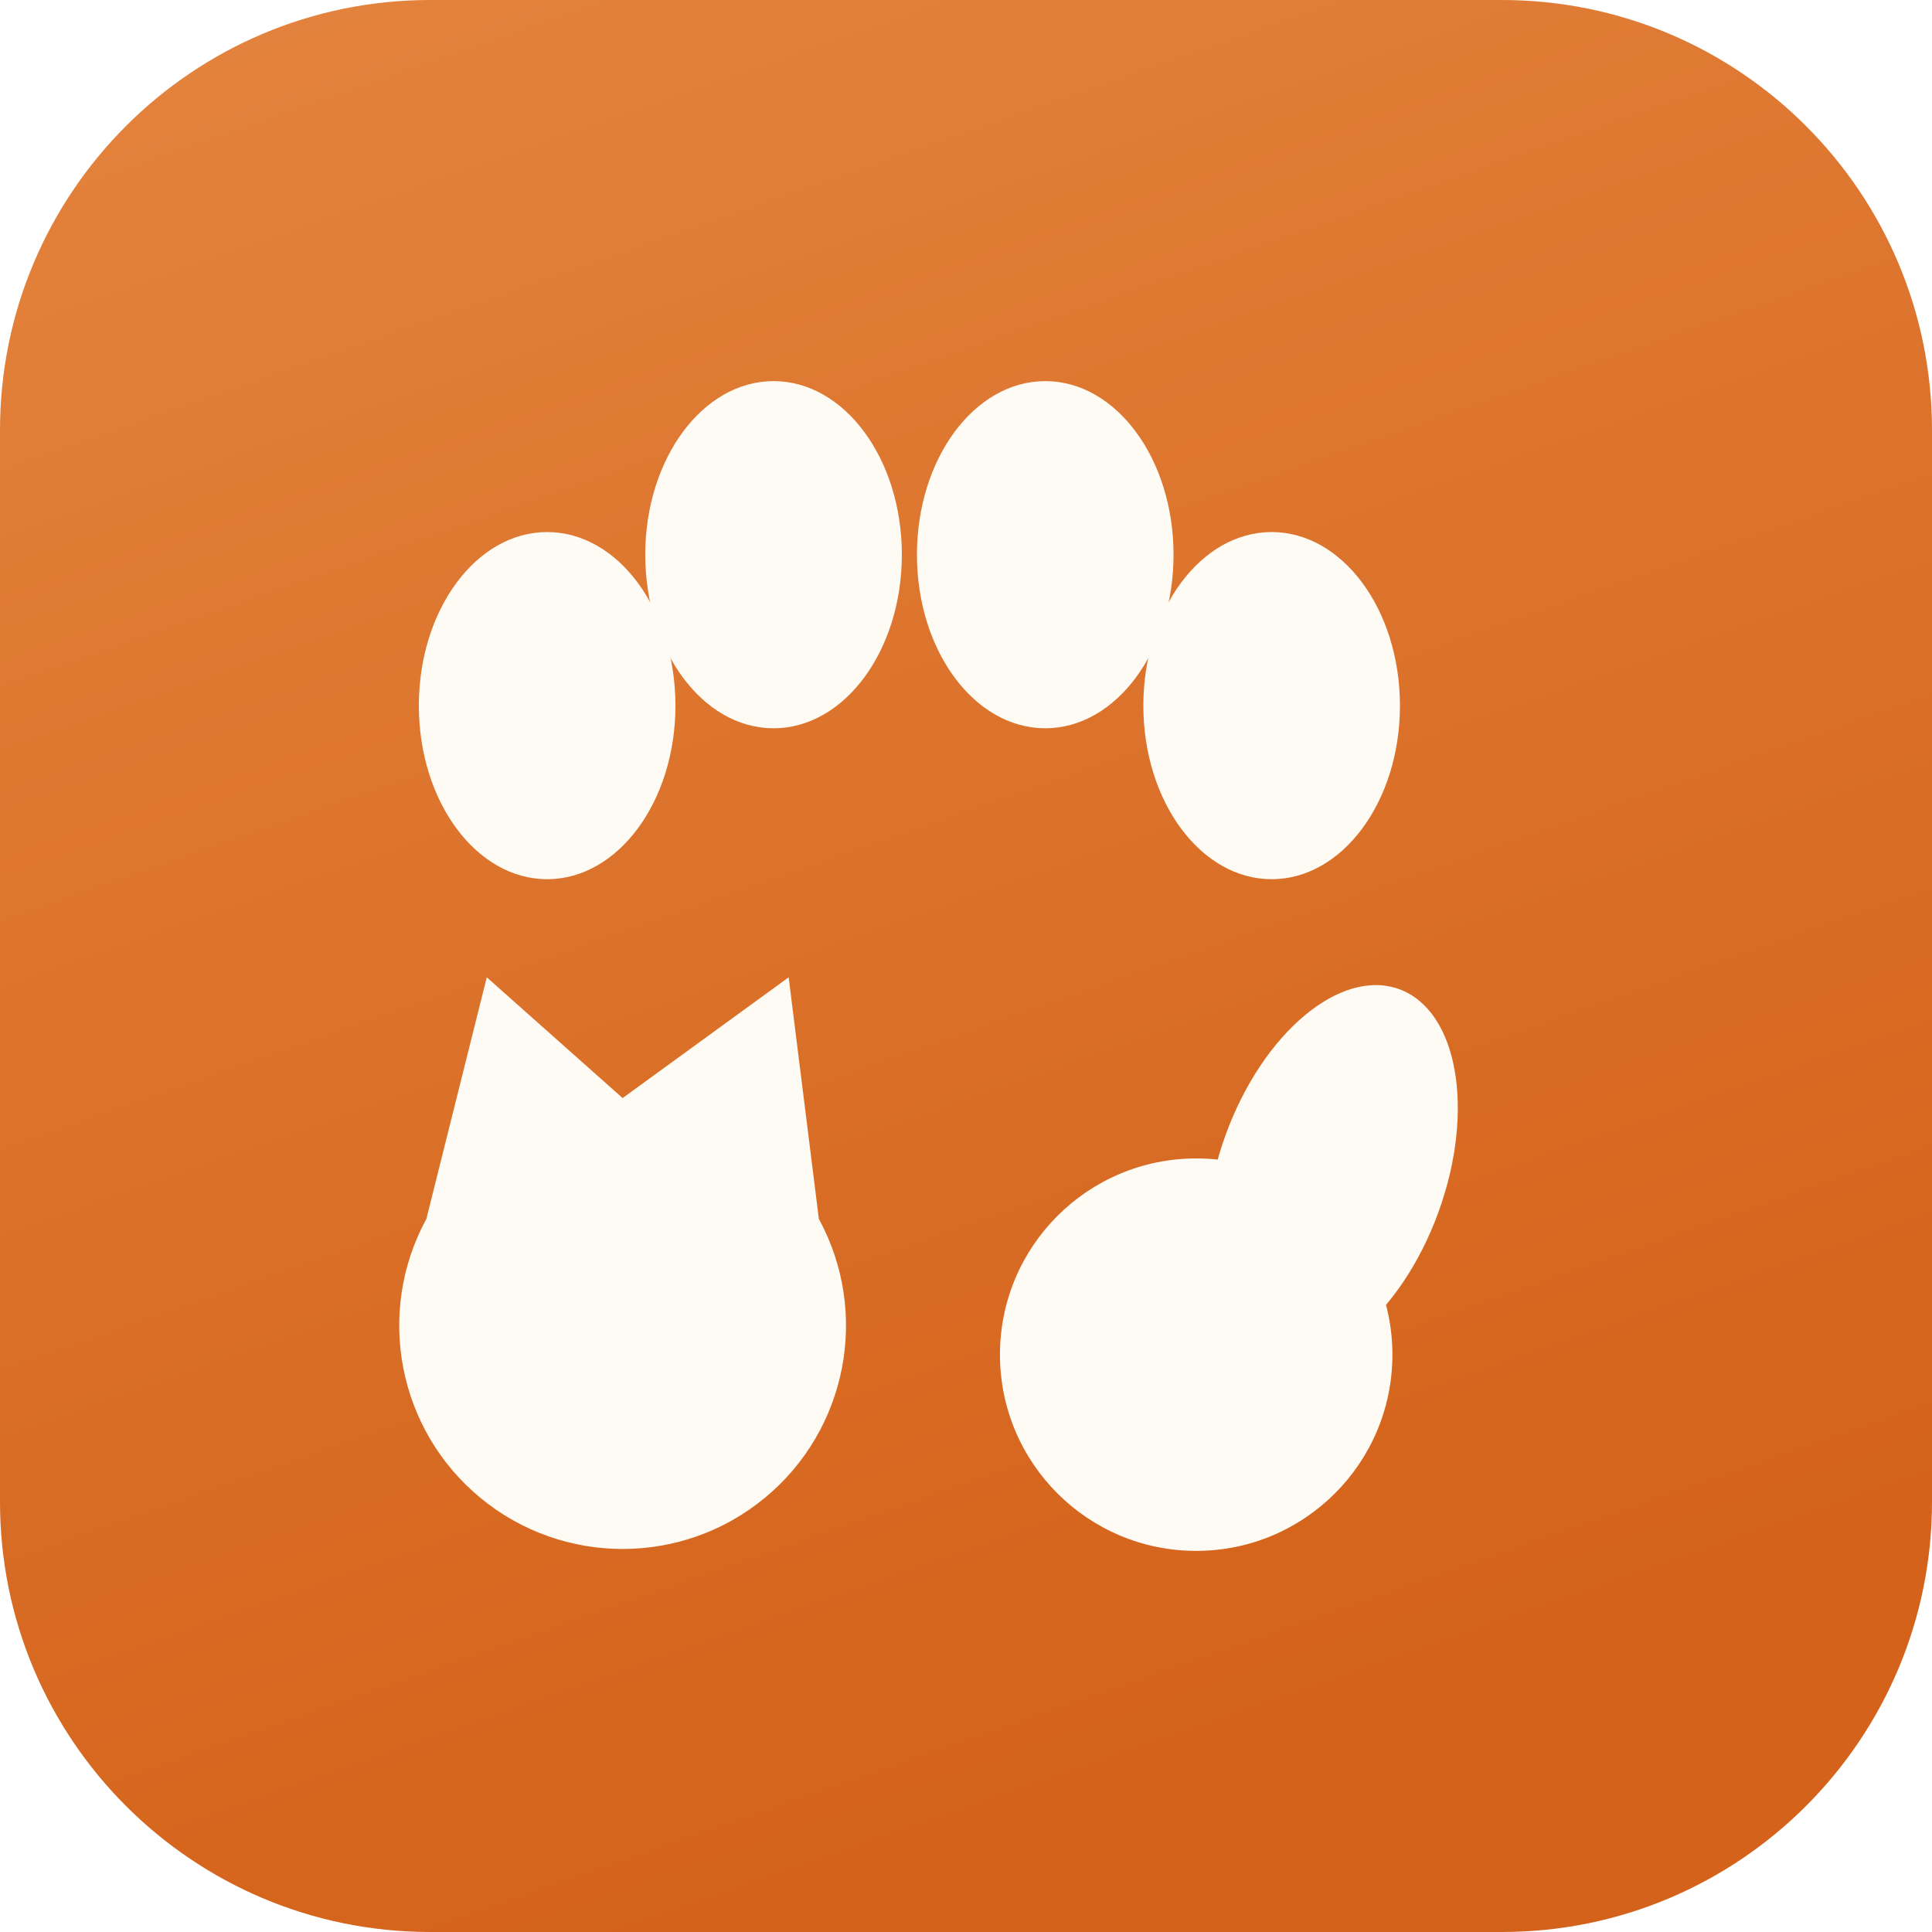
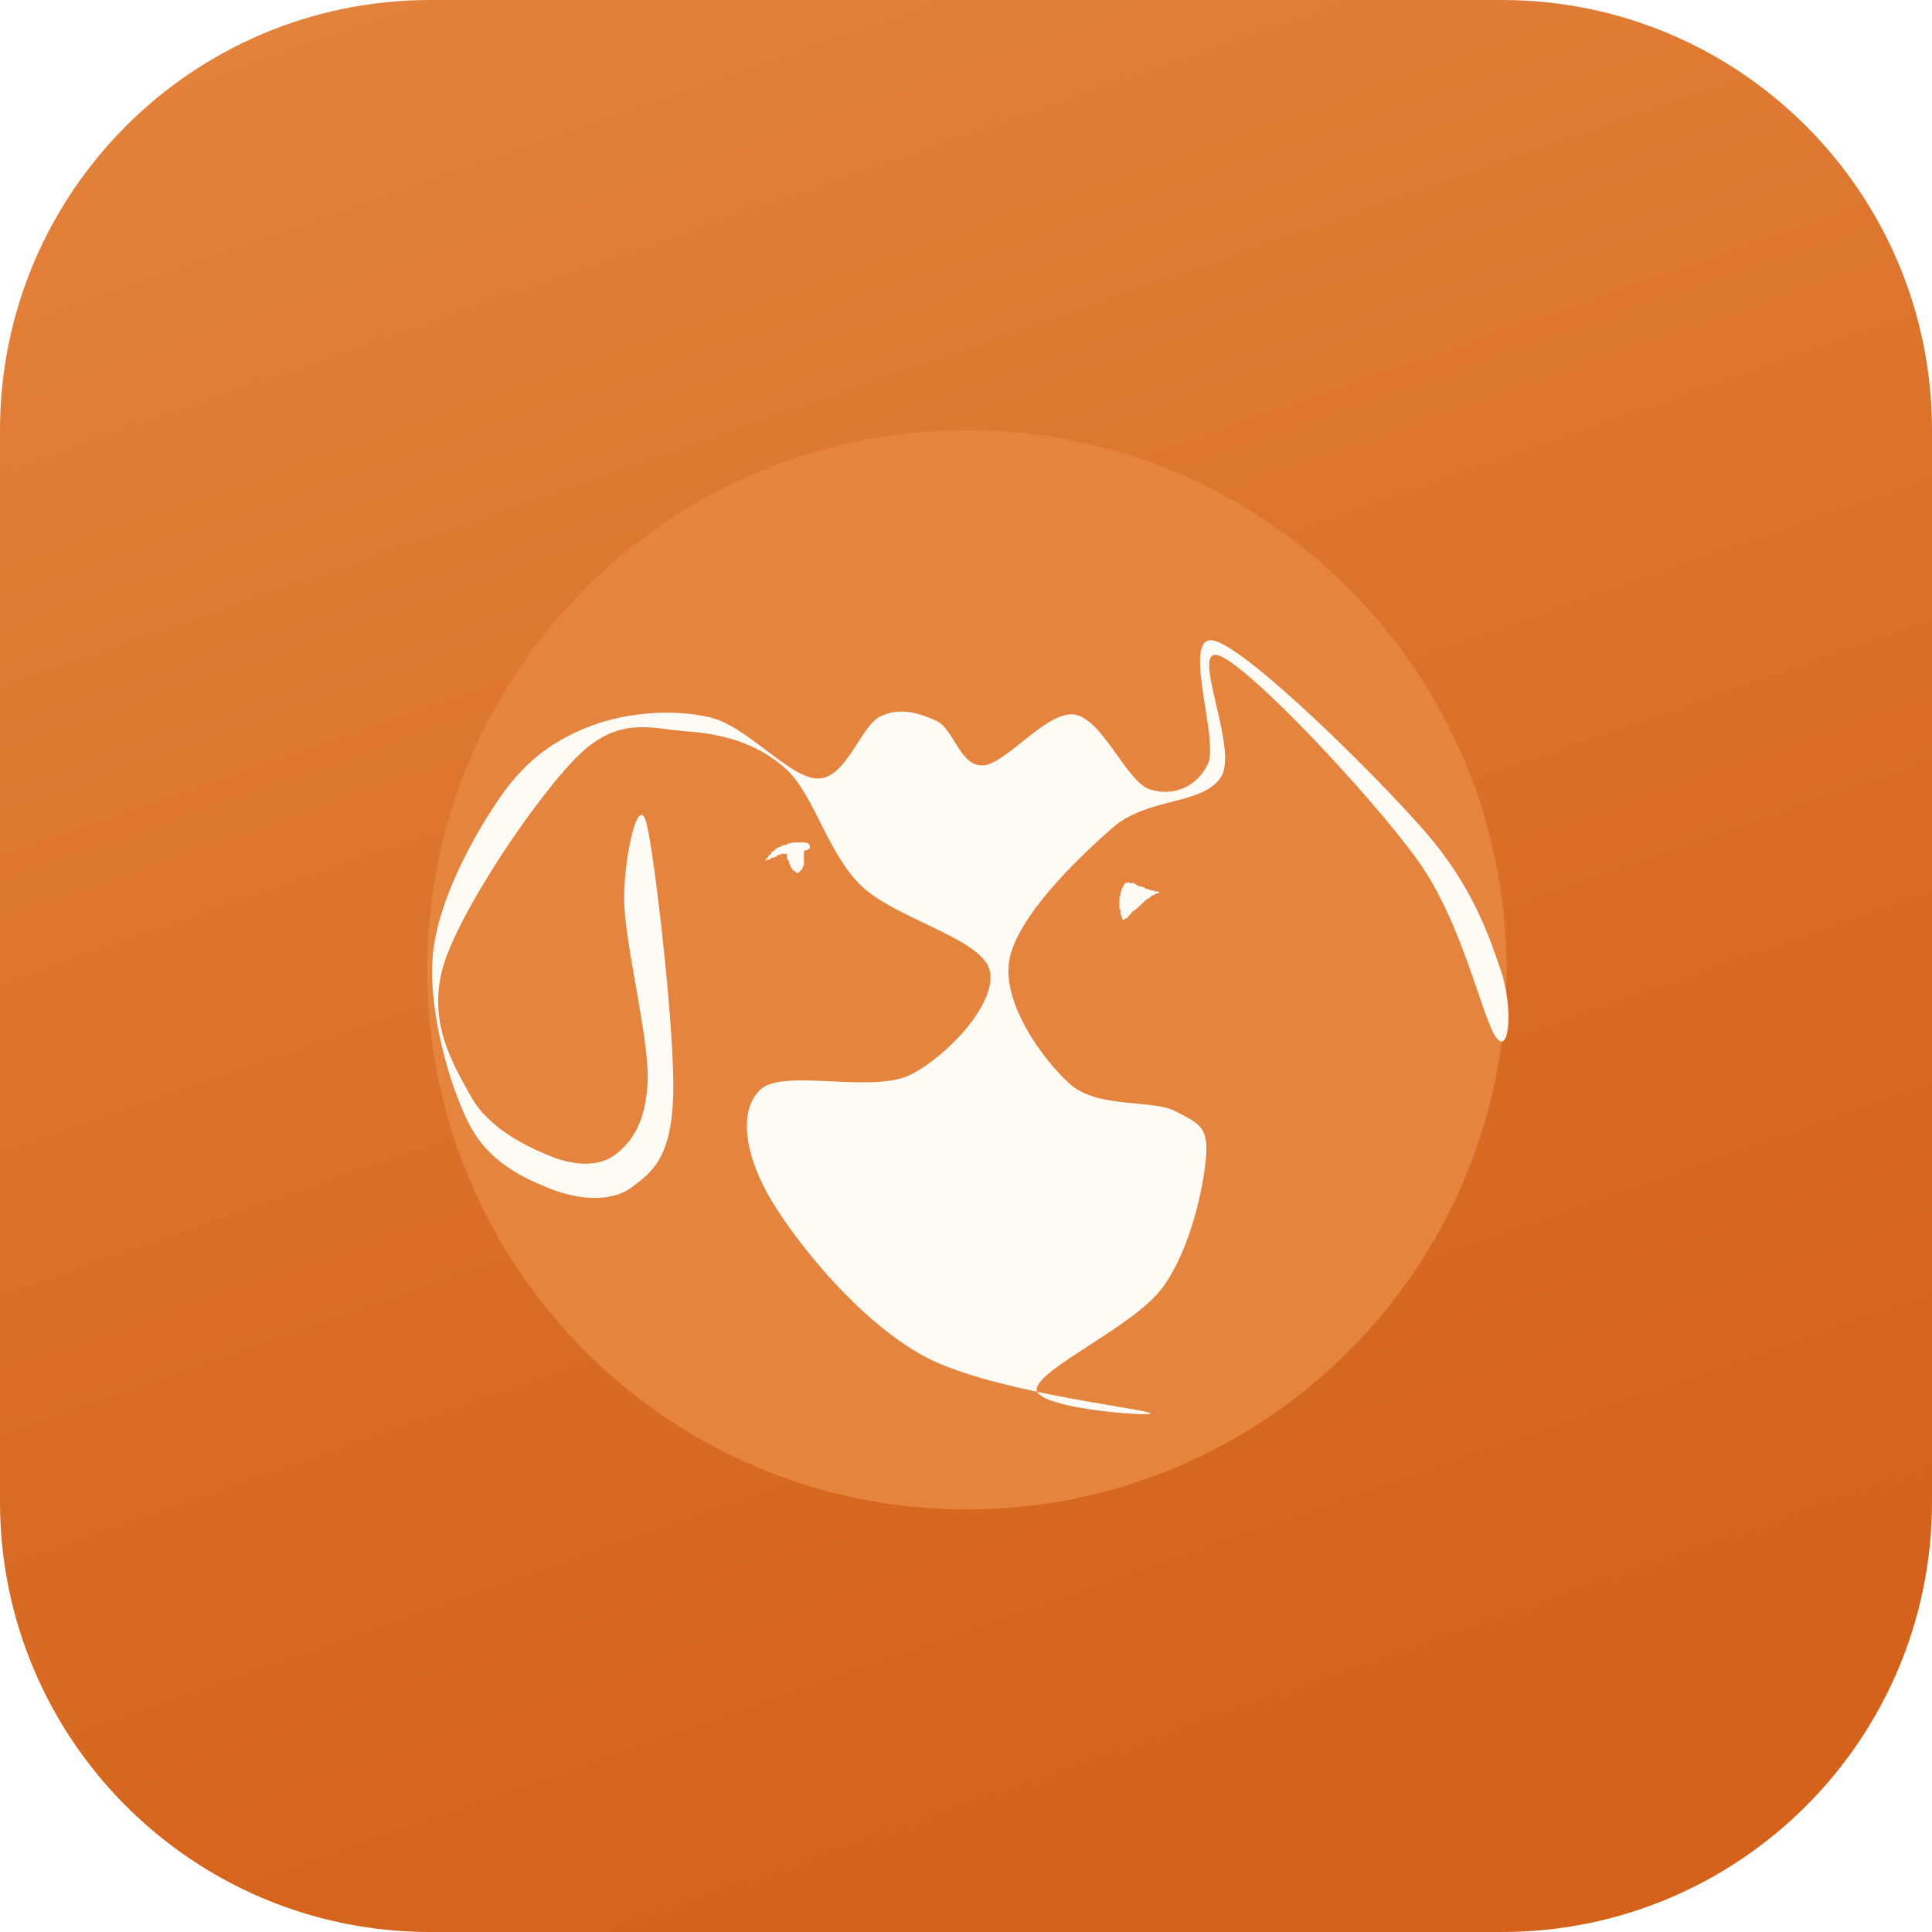
<svg xmlns="http://www.w3.org/2000/svg" width="1024" height="1024" viewBox="0 0 1024 1024">
  <defs>
    <linearGradient id="bg" x1="0" y1="0" x2="0.35" y2="1">
      <stop offset="0" stop-color="#E4843E" />
      <stop offset="1" stop-color="#D4621A" />
    </linearGradient>
  </defs>
  <rect width="1024" height="1024" rx="228" ry="228" fill="url(#bg)" />
-   <g transform="translate(2 22) scale(8)">
-     <g fill="#FEFBF4">
-       <ellipse cx="36" cy="44" rx="8.5" ry="11.5" />
-       <ellipse cx="51" cy="34" rx="8.5" ry="11.5" />
-       <ellipse cx="69" cy="34" rx="8.5" ry="11.5" />
-       <ellipse cx="84" cy="44" rx="8.5" ry="11.5" />
-       <path d="M32 62 L41 70 L52 62 L54 78 A14.8 14.8 0 1 1 28 78 Z" />
-       <circle cx="79" cy="87" r="13" />
-       <ellipse cx="88" cy="75" rx="7.5" ry="13" transform="rotate(20 88 75)" />
-     </g>
+   <g transform="translate(512 512) scale(0.78) translate(-512 -512)">
+     <circle cx="512.6" cy="514.6" r="366.7" fill="#E4843E" />
+     <path d="M875.5,515.2C867.5,491.9 856.6,458.5 824.3,421.1C792.0,383.8 706.2,299.0 681.6,291.2C657.0,283.4 684.1,357.7 676.5,374.4C668.9,391.1 651.3,397.2 636.2,391.7C621.0,386.1 604.4,343.8 585.6,341.1C566.8,338.5 539.1,374.9 523.5,375.7C507.9,376.4 503.8,351.1 492.2,345.6C480.5,340.1 467.2,335.9 453.8,342.4C440.3,348.9 430.8,384.5 411.5,384.6C392.2,384.7 363.6,349.0 337.9,343.0C312.2,337.1 281.0,339.8 257.3,348.8C233.6,357.8 213.8,371.0 195.8,396.8C177.9,422.6 153.4,466.7 149.8,503.7C146.1,540.7 160.6,592.2 174.1,618.9C187.5,645.5 211.9,656.4 230.4,663.7C248.9,670.9 271.0,672.7 284.8,662.4C298.6,652.1 311.3,642.8 313.0,601.6C314.7,560.4 300.6,437.9 295.0,415.4C289.5,392.9 279.6,437.5 279.7,466.6C279.8,495.6 296.6,560.5 295.7,589.4C294.7,618.3 284.9,631.4 273.9,640.0C262.9,648.6 246.2,647.9 229.8,641.3C213.3,634.7 187.4,622.2 175.4,600.3C163.3,578.5 145.1,548.8 157.4,510.1C169.8,471.4 222.1,394.2 249.6,368.0C277.1,341.8 299.3,351.0 322.6,352.6C345.8,354.2 369.5,360.2 389.1,377.6C408.7,395.0 417.2,434.1 440.3,457.0C463.5,479.8 522.2,493.1 528.0,514.6C533.8,536.0 500.8,572.1 474.9,585.6C449.0,599.1 388.3,581.4 372.5,595.8C356.7,610.2 361.9,641.9 380.2,672.0C398.4,702.1 439.3,752.4 481.9,776.3C524.6,800.2 623.1,811.5 636.2,815.4C649.2,819.2 558.4,813.5 560.0,799.4C561.6,785.2 626.6,756.7 645.8,730.2C665.0,703.8 673.8,660.6 675.2,640.6C676.6,620.7 669.5,618.7 654.1,610.6C638.6,602.5 601.2,609.1 582.4,592.0C563.6,574.9 536.5,537.2 541.4,508.2C546.3,479.1 587.8,438.7 611.8,417.9C635.8,397.1 673.3,402.8 685.4,383.4C697.6,363.9 662.6,292.1 684.8,301.4C707.0,310.8 787.3,396.5 818.6,439.7C849.8,482.9 862.8,548.1 872.3,560.6C881.8,573.2 883.5,538.5 875.5,515.2Z" fill="#FEFBF4" />
+     <path d="M643.8,462.1C643.8,462.1 643.4,462.2 643.2,462.1C643.0,462.0 643.0,461.5 642.6,461.4C642.1,461.3 641.1,461.5 640.6,461.4C640.2,461.3 640.4,460.9 640.0,460.8C639.6,460.7 638.5,460.9 638.1,460.8C637.7,460.7 637.8,460.3 637.4,460.2C637.1,460.1 636.5,460.3 636.2,460.2C635.8,460.1 635.8,459.6 635.5,459.5C635.2,459.4 634.8,459.7 634.2,459.5C633.7,459.3 633.2,458.6 632.3,458.2C631.5,457.9 630.2,458.0 629.1,457.6C628.1,457.2 626.9,456.0 625.9,455.7C625.0,455.4 623.9,455.8 623.4,455.7C622.8,455.6 622.9,455.1 622.7,455.0C622.5,454.9 622.3,454.9 622.1,455.0C621.9,455.1 621.8,455.6 621.4,455.7C621.1,455.8 620.8,454.9 620.2,455.7C619.5,456.4 618.0,459.2 617.6,460.2C617.2,461.1 617.7,461.1 617.6,461.4C617.5,461.8 617.1,461.5 617.0,462.1C616.9,462.6 617.1,464.1 617.0,464.6C616.9,465.2 616.4,463.9 616.3,465.3C616.2,466.7 616.2,471.6 616.3,473.0C616.4,474.3 616.9,473.0 617.0,473.6C617.1,474.2 616.9,476.2 617.0,476.8C617.1,477.4 617.5,477.1 617.6,477.4C617.7,477.8 617.5,478.4 617.6,478.7C617.7,479.0 618.1,479.1 618.2,479.4C618.3,479.6 618.1,479.8 618.2,480.0C618.3,480.2 618.7,480.5 618.9,480.6C619.1,480.7 619.2,480.9 619.5,480.6C619.8,480.4 620.5,479.6 620.8,479.4C621.1,479.1 620.6,480.2 621.4,479.4C622.3,478.5 625.1,475.1 625.9,474.2C626.8,473.4 625.1,475.5 626.6,474.2C628.1,473.0 633.4,467.8 634.9,466.6C636.4,465.3 634.9,467.0 635.5,466.6C636.2,466.1 638.1,464.4 638.7,464.0C639.4,463.6 638.9,464.2 639.4,464.0C639.8,463.8 640.7,462.9 641.3,462.7C641.8,462.5 642.2,462.8 642.6,462.7C642.9,462.6 643.0,462.2 643.2,462.1C643.4,462.0 643.8,462.1 643.8,462.1Z" fill="#FEFBF4" />
+     <path d="M405.8,430.1C405.3,429.4 405.2,428.5 403.2,428.2C401.2,427.8 395.3,428.1 393.6,428.2C391.9,428.3 393.4,428.7 393.0,428.8C392.5,428.9 391.5,428.7 391.0,428.8C390.6,428.9 391.0,429.2 390.4,429.4C389.8,429.7 387.8,429.9 387.2,430.1C386.6,430.3 387.2,430.4 386.6,430.7C385.9,431.0 384.2,431.5 383.4,432.0C382.5,432.5 381.9,433.6 381.4,433.9C381.0,434.2 381.1,433.7 380.8,433.9C380.5,434.1 379.7,434.9 379.5,435.2C379.3,435.5 379.8,435.5 379.5,435.8C379.2,436.2 377.9,436.8 377.6,437.1C377.3,437.4 377.9,437.3 377.6,437.8C377.3,438.2 376.0,439.3 375.7,439.7C375.4,440.1 375.6,440.2 375.7,440.3C375.8,440.4 376.1,440.4 376.3,440.3C376.5,440.2 376.6,439.8 377.0,439.7C377.3,439.6 377.7,439.9 378.2,439.7C378.8,439.5 379.6,438.6 380.2,438.4C380.7,438.2 381.1,438.5 381.4,438.4C381.8,438.3 381.9,437.9 382.1,437.8C382.3,437.7 382.3,438.0 382.7,437.8C383.1,437.5 384.1,436.7 384.6,436.5C385.2,436.3 385.6,436.6 385.9,436.5C386.2,436.4 385.9,435.9 386.6,435.8C387.2,435.7 389.1,435.7 389.8,435.8C390.4,435.9 390.3,435.9 390.4,436.5C390.5,437.0 390.2,438.3 390.4,439.0C390.6,439.8 391.5,440.4 391.7,441.0C391.9,441.5 391.6,441.9 391.7,442.2C391.8,442.6 392.1,442.5 392.3,442.9C392.5,443.3 392.5,444.1 393.0,444.8C393.4,445.5 394.5,446.9 394.9,447.4C395.3,447.8 395.2,447.1 395.5,447.4C395.8,447.6 396.4,448.4 396.8,448.6C397.2,448.9 397.4,449.1 398.1,448.6C398.7,448.2 400.2,446.6 400.6,446.1C401.1,445.5 400.5,445.7 400.6,445.4C400.7,445.2 401.2,445.1 401.3,444.8C401.4,444.5 401.2,443.8 401.3,443.5C401.4,443.2 401.8,444.4 401.9,442.9C402.0,441.4 401.7,436.2 401.9,434.6C402.1,433.0 402.9,433.5 403.2,433.3C403.5,433.1 403.4,433.5 403.8,433.3C404.3,433.1 405.4,432.5 405.8,432.0C406.1,431.5 406.2,430.7 405.8,430.1Z" fill="#FEFBF4" />
  </g>
</svg>
